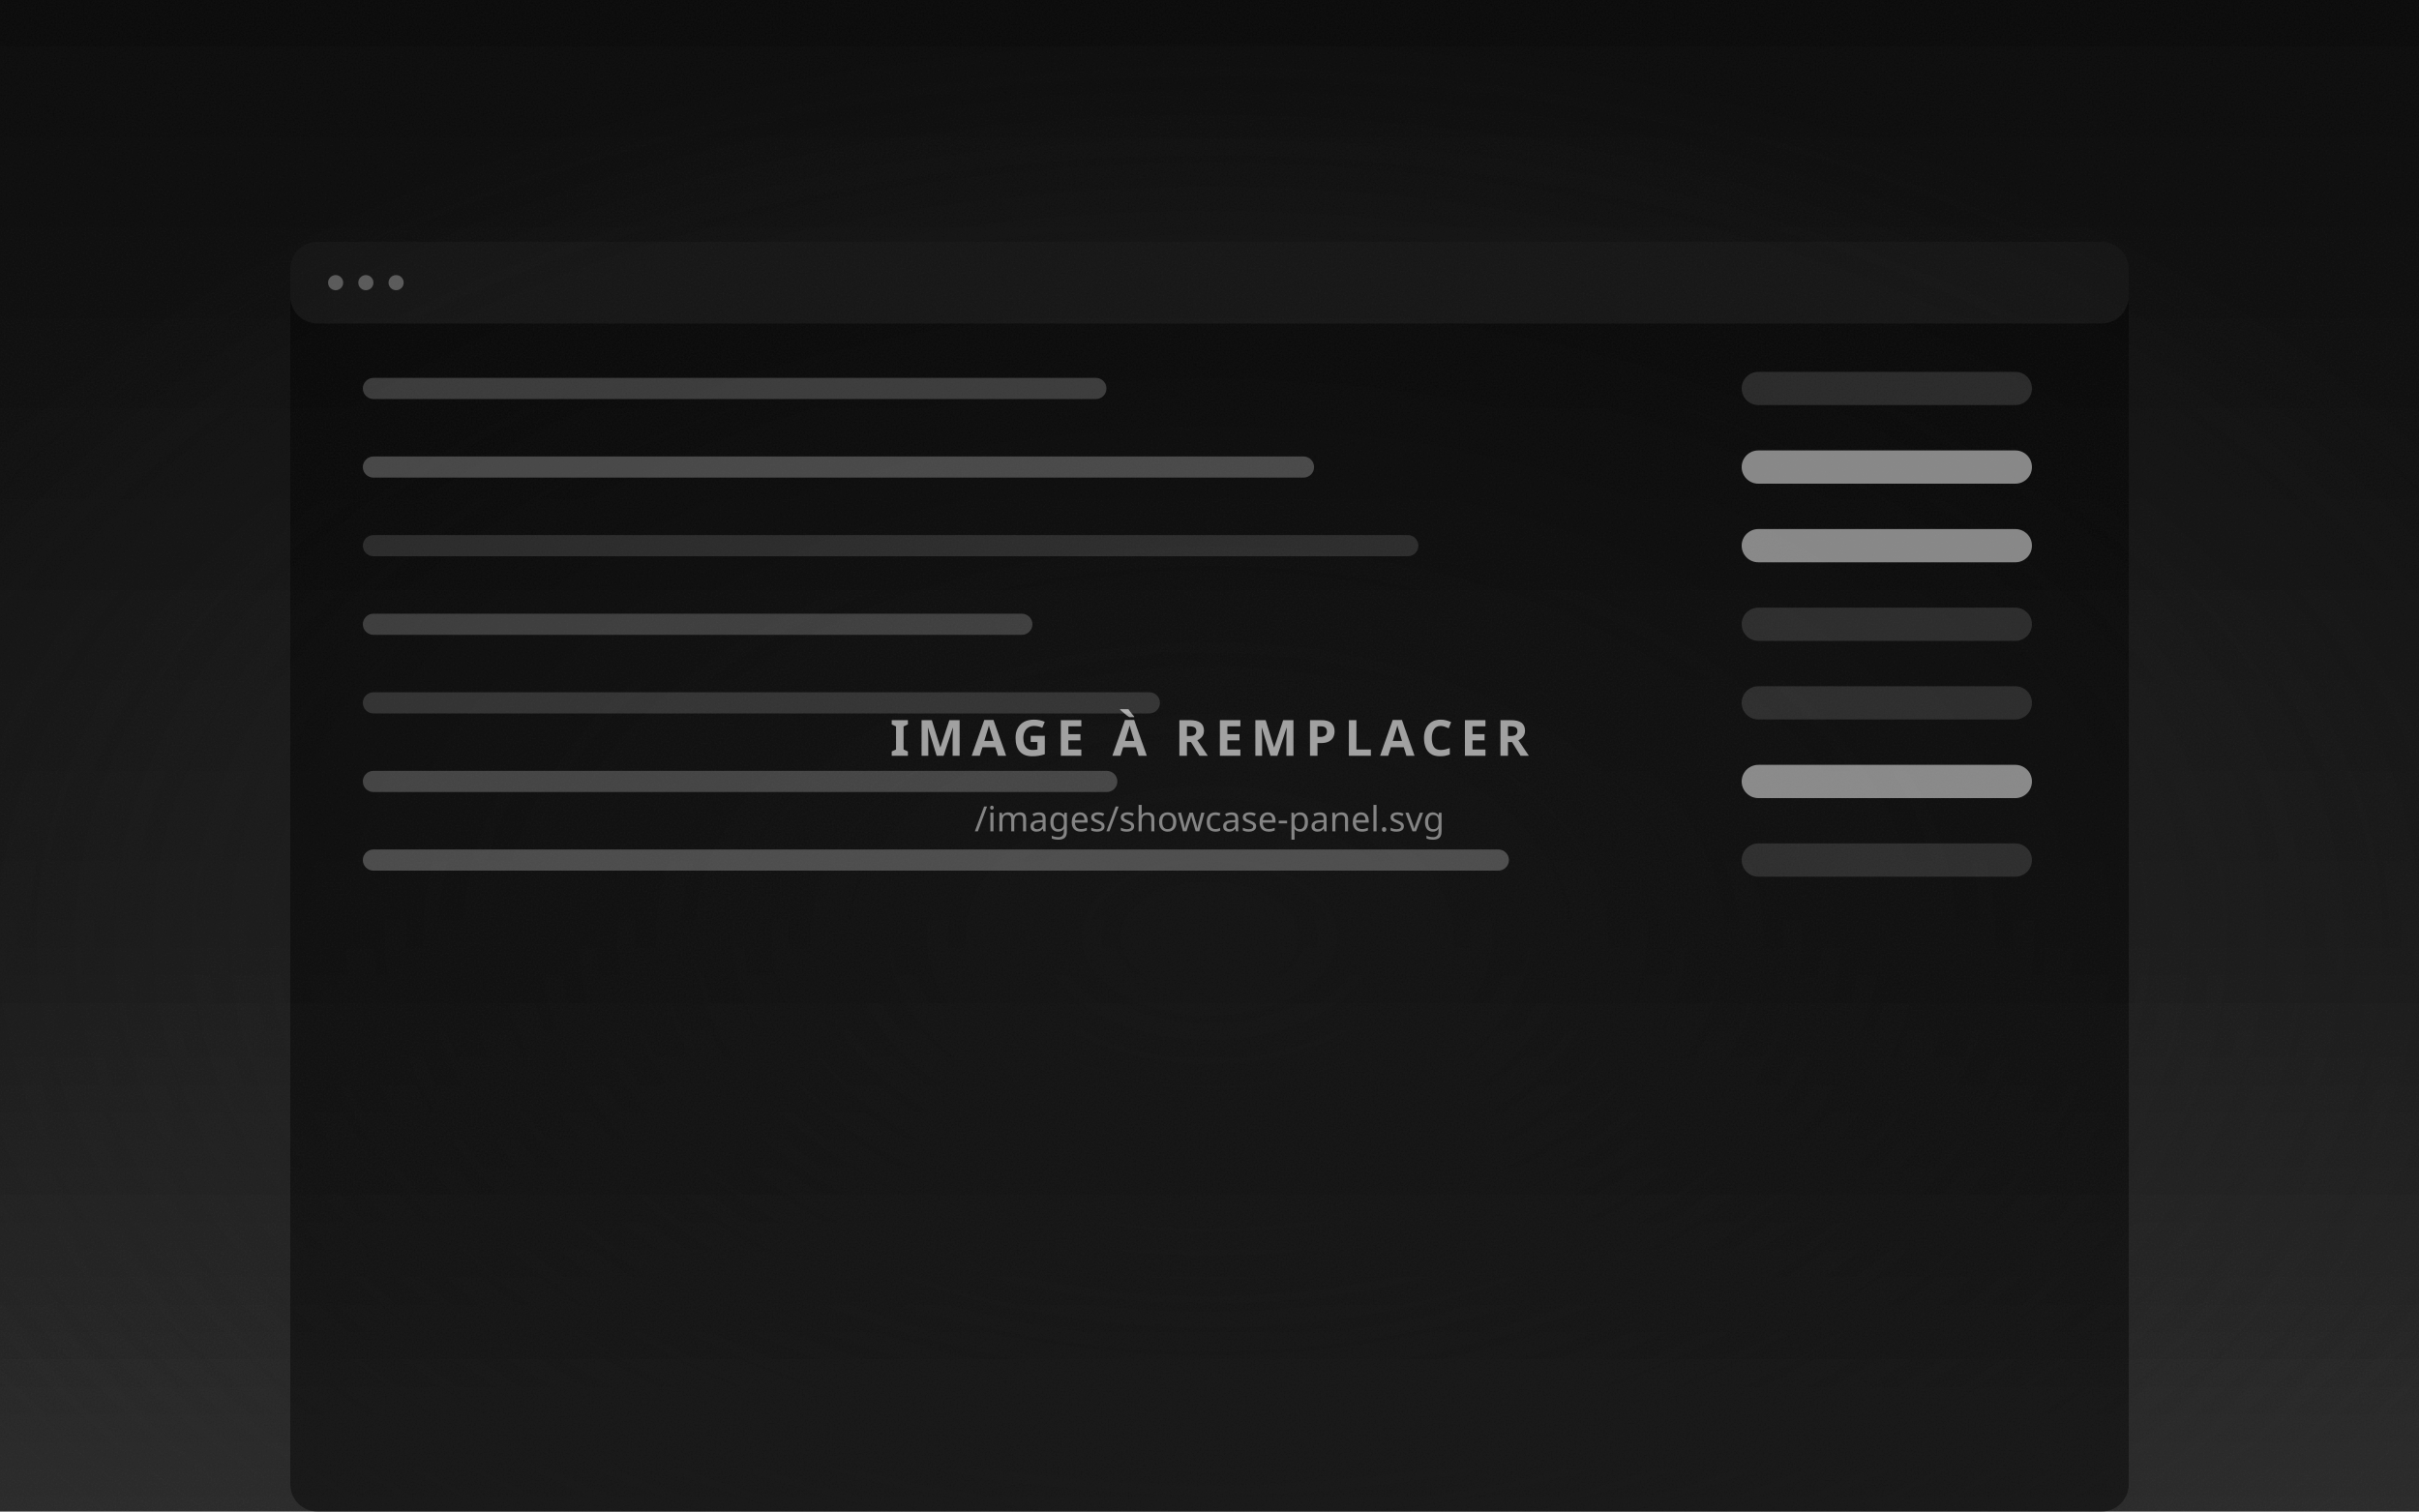
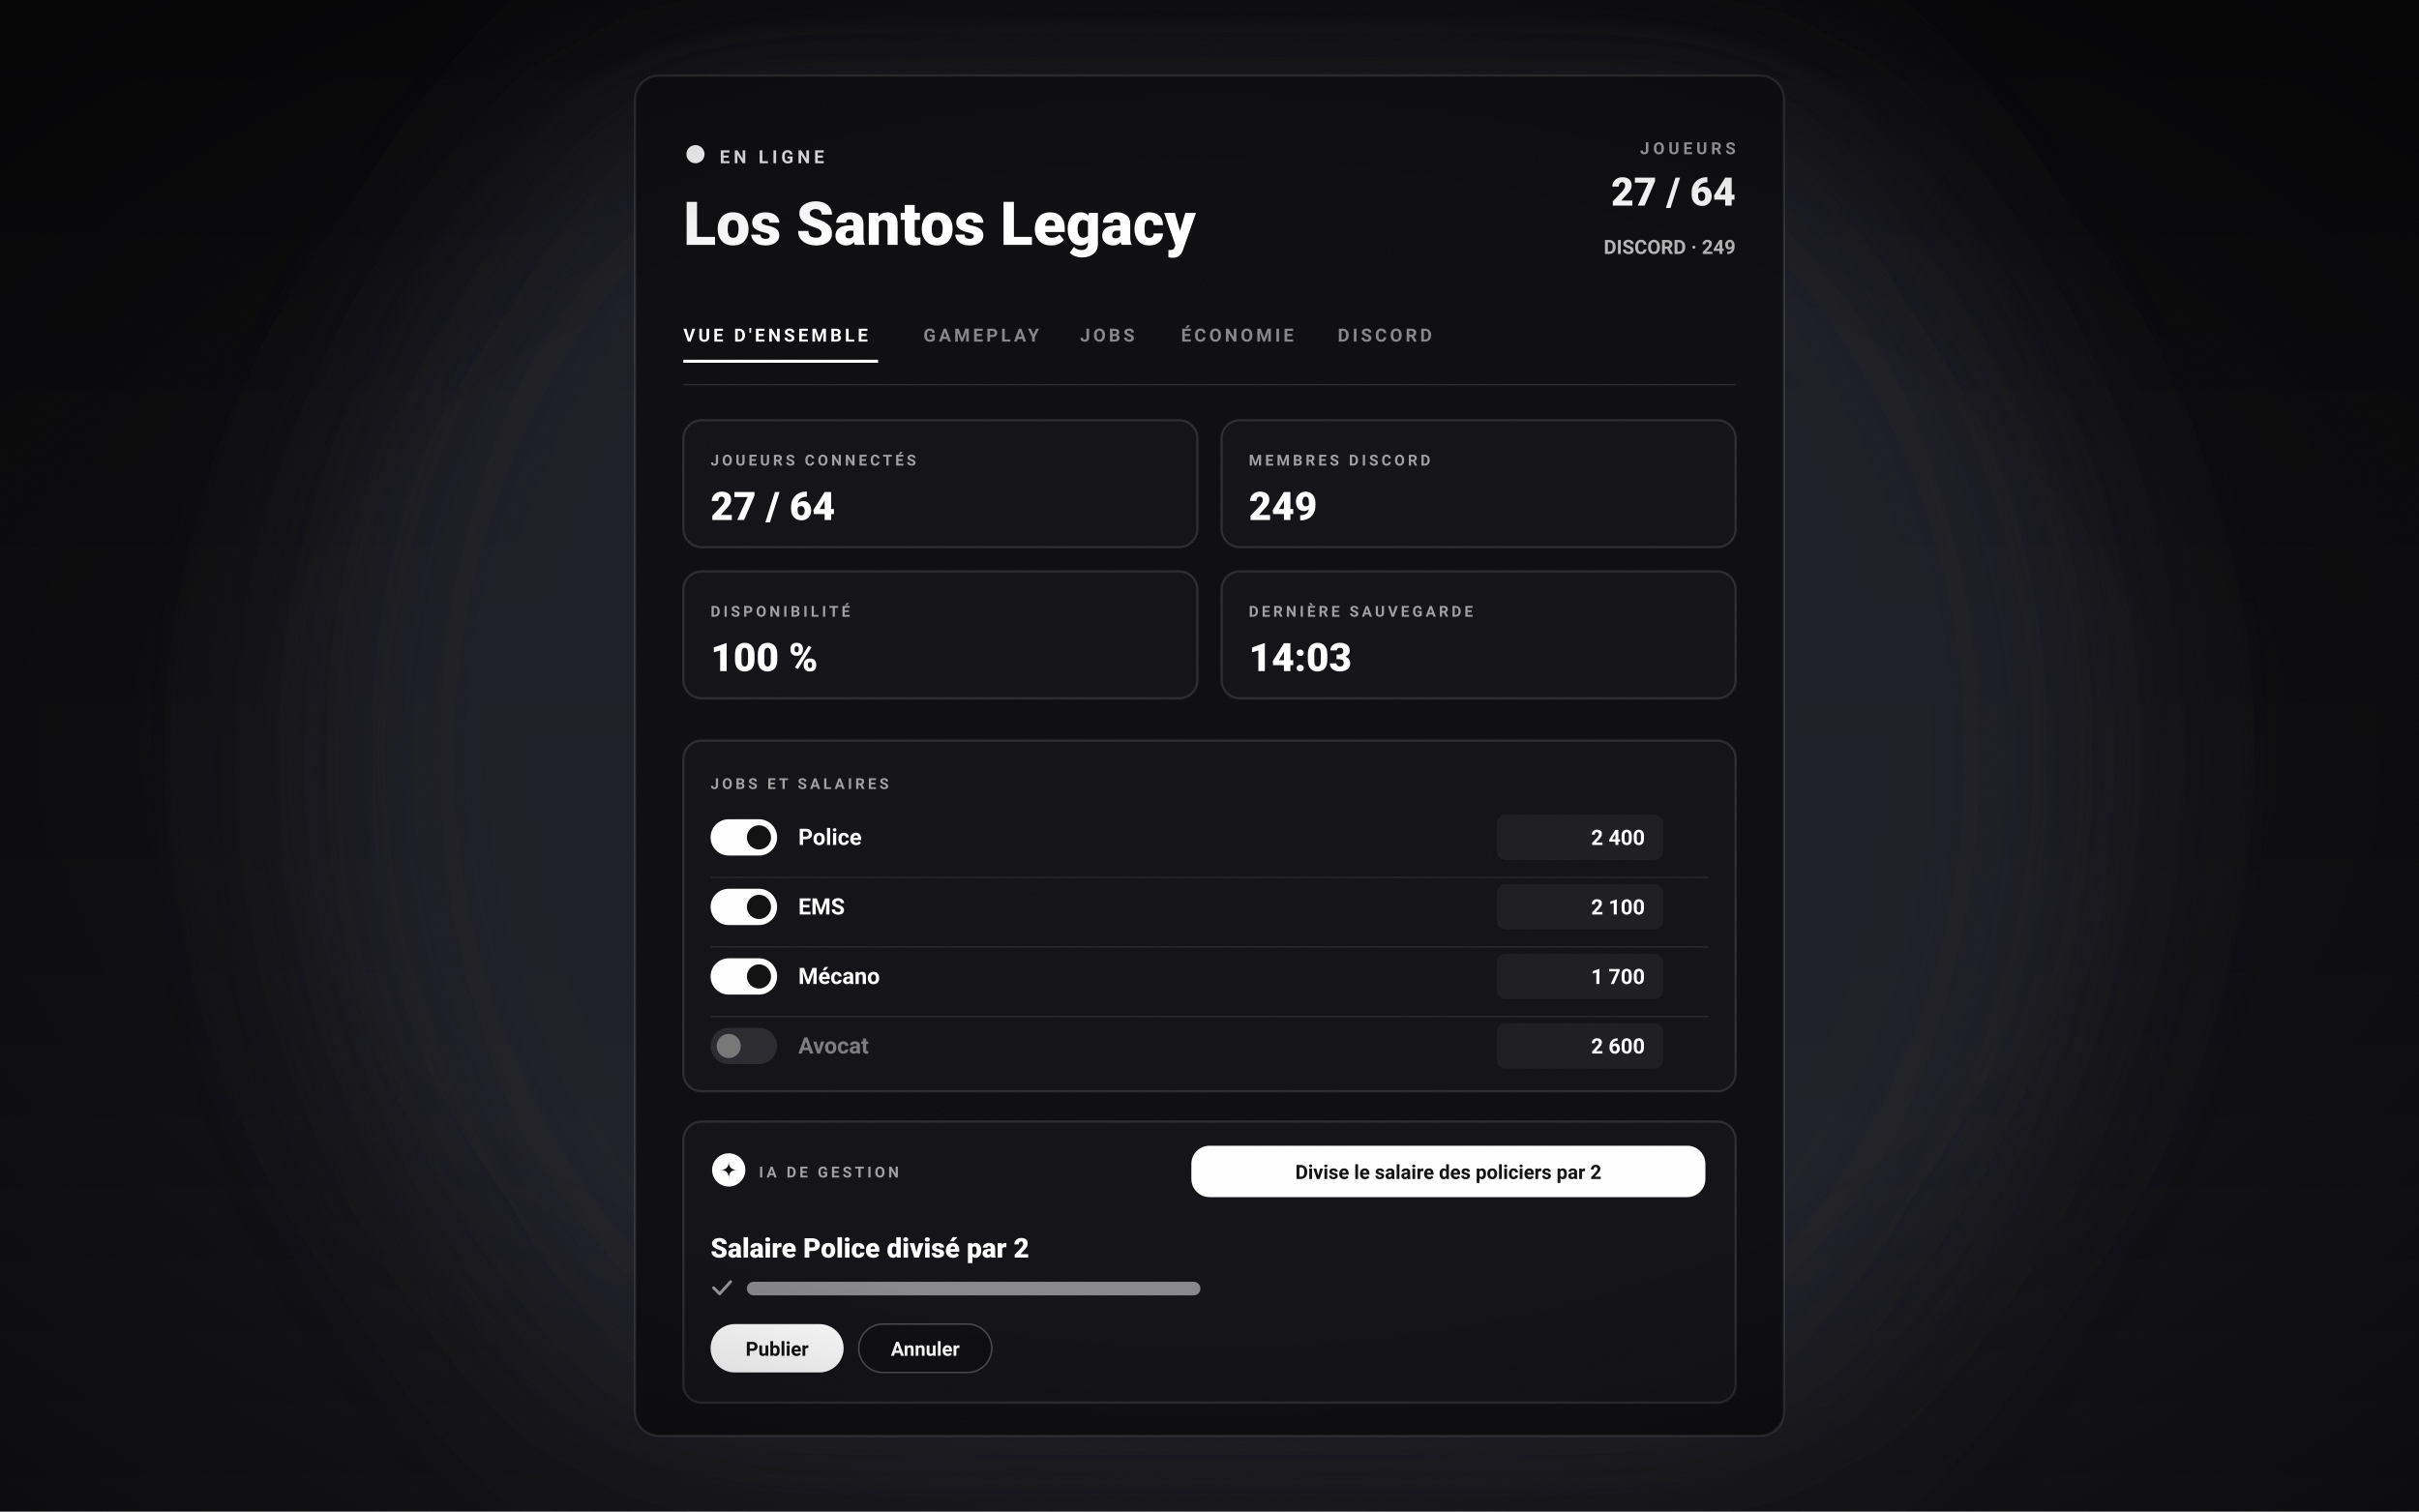
<svg xmlns="http://www.w3.org/2000/svg" width="1600" height="1000" viewBox="0 0 1600 1000">
  <defs>
-     <linearGradient id="g" x1="0" y1="0" x2="0" y2="1">
-       <stop offset="0" stop-color="#0a0a0a" />
-       <stop offset="0.6" stop-color="#141414" />
-       <stop offset="1" stop-color="#2a2a2a" />
+     <linearGradient id="bg" x1="0" y1="0" x2="0" y2="1">
+       <stop offset="0" stop-color="#09090b" />
+       <stop offset="0.62" stop-color="#0f0f12" />
+       <stop offset="1" stop-color="#17171b" />
    </linearGradient>
-     <radialGradient id="glow" cx="0.5" cy="0.62" r="0.6">
-       <stop offset="0" stop-color="#2a2a2a" stop-opacity="0.9" />
-       <stop offset="1" stop-color="#2a2a2a" stop-opacity="0" />
+     <radialGradient id="vig" cx="0.5" cy="0.5" r="0.75">
+       <stop offset="0.5" stop-color="#000" stop-opacity="0" />
+       <stop offset="1" stop-color="#000" stop-opacity="0.55" />
    </radialGradient>
-     <filter id="noise">
-       <feTurbulence type="fractalNoise" baseFrequency="0.9" numOctaves="2" stitchTiles="stitch" />
+     <filter id="blurS" x="-50%" y="-50%" width="200%" height="200%">
+       <feGaussianBlur stdDeviation="6" />
+     </filter>
+     <filter id="blurM" x="-80%" y="-80%" width="260%" height="260%">
+       <feGaussianBlur stdDeviation="22" />
+     </filter>
+     <filter id="blurL" x="-100%" y="-100%" width="300%" height="300%">
+       <feGaussianBlur stdDeviation="70" />
+     </filter>
+     <filter id="grain">
+       <feTurbulence type="fractalNoise" baseFrequency="0.85" numOctaves="1" stitchTiles="stitch" />
      <feColorMatrix type="saturate" values="0" />
      <feComponentTransfer>
-         <feFuncA type="linear" slope="0.08" />
+         <feFuncA type="linear" slope="0.07" />
      </feComponentTransfer>
    </filter>
  </defs>
-   <rect width="1600" height="1000" fill="url(#g)" />
-   <rect width="1600" height="1000" fill="url(#glow)" />
-   <rect x="192" y="160" width="1216" height="840" rx="18" fill="#000" opacity="0.55" />
-   <rect x="192" y="160" width="1216" height="54" rx="18" fill="#fff" opacity="0.06" />
-   <circle cx="222" cy="187" r="5" fill="#fff" opacity="0.35" />
-   <circle cx="242" cy="187" r="5" fill="#fff" opacity="0.35" />
-   <circle cx="262" cy="187" r="5" fill="#fff" opacity="0.35" />
-   <rect x="240" y="250" width="491.854" height="14" rx="7" fill="#fff" opacity="0.234" />
-   <rect x="1152" y="246" width="192" height="22" rx="11" fill="#fff" opacity="0.15" />
-   <rect x="240" y="302" width="629.172" height="14" rx="7" fill="#fff" opacity="0.291" />
-   <rect x="1152" y="298" width="192" height="22" rx="11" fill="#fff" opacity="0.6" />
-   <rect x="240" y="354" width="698.154" height="14" rx="7" fill="#fff" opacity="0.152" />
-   <rect x="1152" y="350" width="192" height="22" rx="11" fill="#fff" opacity="0.6" />
-   <rect x="240" y="406" width="442.879" height="14" rx="7" fill="#fff" opacity="0.234" />
-   <rect x="1152" y="402" width="192" height="22" rx="11" fill="#fff" opacity="0.15" />
-   <rect x="240" y="458" width="527.222" height="14" rx="7" fill="#fff" opacity="0.179" />
-   <rect x="1152" y="454" width="192" height="22" rx="11" fill="#fff" opacity="0.15" />
-   <rect x="240" y="510" width="499.063" height="14" rx="7" fill="#fff" opacity="0.259" />
-   <rect x="1152" y="506" width="192" height="22" rx="11" fill="#fff" opacity="0.6" />
-   <rect x="240" y="562" width="758.052" height="14" rx="7" fill="#fff" opacity="0.294" />
-   <rect x="1152" y="558" width="192" height="22" rx="11" fill="#fff" opacity="0.15" />
-   <rect width="1600" height="1000" filter="url(#noise)" opacity="0.6" />
-   <rect width="1600" height="1000" fill="url(#g)" opacity="0.15" />
-   <g font-family="ui-sans-serif, system-ui, sans-serif" font-weight="700" fill="#fff" opacity="0.6">
-     <text x="800" y="500" text-anchor="middle" font-size="33" letter-spacing="5">IMAGE À REMPLACER</text>
-     <text x="800" y="550" text-anchor="middle" font-size="23" font-weight="500" opacity="0.8">/images/showcase-panel.svg</text>
-   </g>
+   <rect width="1600" height="1000" fill="url(#bg)" />
+   <circle cx="800" cy="500" r="600" fill="#2a2a34" opacity="0.6" filter="url(#blurL)" />
+   <rect x="420" y="50" width="760" height="900" fill="#0e0e11" rx="16" stroke="rgba(255,255,255,0.12)" stroke-width="1.5" />
+   <circle cx="460" cy="102" r="6" fill="#fff" />
+   <text x="476" y="108" font-family="ui-sans-serif, system-ui, -apple-system, 'Segoe UI', Roboto, sans-serif" font-size="12" font-weight="700" fill="#fff" opacity="0.9" letter-spacing="2.5">EN LIGNE</text>
+   <text x="452" y="162" font-family="ui-sans-serif, system-ui, -apple-system, 'Segoe UI', Roboto, sans-serif" font-size="40" font-weight="800" fill="#fff">Los Santos Legacy</text>
+   <text x="1148" y="102" font-family="ui-sans-serif, system-ui, -apple-system, 'Segoe UI', Roboto, sans-serif" font-size="11" font-weight="700" fill="#fff" text-anchor="end" opacity="0.6" letter-spacing="2.5">JOUEURS</text>
+   <text x="1148" y="136" font-family="ui-sans-serif, system-ui, -apple-system, 'Segoe UI', Roboto, sans-serif" font-size="26" font-weight="800" fill="#fff" text-anchor="end">27 / 64</text>
+   <text x="1148" y="168" font-family="ui-sans-serif, system-ui, -apple-system, 'Segoe UI', Roboto, sans-serif" font-size="13" font-weight="600" fill="#fff" text-anchor="end" opacity="0.7">DISCORD · 249</text>
+   <text x="452" y="226" font-family="ui-sans-serif, system-ui, -apple-system, 'Segoe UI', Roboto, sans-serif" font-size="12" font-weight="700" fill="#fff" opacity="1" letter-spacing="2">VUE D'ENSEMBLE</text>
+   <rect x="452" y="238" width="128.8" height="2" fill="#fff" />
+   <text x="610.8" y="226" font-family="ui-sans-serif, system-ui, -apple-system, 'Segoe UI', Roboto, sans-serif" font-size="12" font-weight="700" fill="#fff" opacity="0.5" letter-spacing="2">GAMEPLAY</text>
+   <text x="714.4" y="226" font-family="ui-sans-serif, system-ui, -apple-system, 'Segoe UI', Roboto, sans-serif" font-size="12" font-weight="700" fill="#fff" opacity="0.5" letter-spacing="2">JOBS</text>
+   <text x="781.2" y="226" font-family="ui-sans-serif, system-ui, -apple-system, 'Segoe UI', Roboto, sans-serif" font-size="12" font-weight="700" fill="#fff" opacity="0.5" letter-spacing="2">ÉCONOMIE</text>
+   <text x="884.8" y="226" font-family="ui-sans-serif, system-ui, -apple-system, 'Segoe UI', Roboto, sans-serif" font-size="12" font-weight="700" fill="#fff" opacity="0.5" letter-spacing="2">DISCORD</text>
+   <rect x="452" y="254" width="696" height="1" fill="#fff" opacity="0.12" />
+   <rect x="452" y="278" width="340" height="84" fill="#131317" rx="12" stroke="rgba(255,255,255,0.12)" stroke-width="1.5" />
+   <text x="470" y="308" font-family="ui-sans-serif, system-ui, -apple-system, 'Segoe UI', Roboto, sans-serif" font-size="10" font-weight="700" fill="#fff" opacity="0.6" letter-spacing="2">JOUEURS CONNECTÉS</text>
+   <text x="470" y="344" font-family="ui-sans-serif, system-ui, -apple-system, 'Segoe UI', Roboto, sans-serif" font-size="26" font-weight="800" fill="#fff">27 / 64</text>
+   <rect x="808" y="278" width="340" height="84" fill="#131317" rx="12" stroke="rgba(255,255,255,0.12)" stroke-width="1.5" />
+   <text x="826" y="308" font-family="ui-sans-serif, system-ui, -apple-system, 'Segoe UI', Roboto, sans-serif" font-size="10" font-weight="700" fill="#fff" opacity="0.6" letter-spacing="2">MEMBRES DISCORD</text>
+   <text x="826" y="344" font-family="ui-sans-serif, system-ui, -apple-system, 'Segoe UI', Roboto, sans-serif" font-size="26" font-weight="800" fill="#fff">249</text>
+   <rect x="452" y="378" width="340" height="84" fill="#131317" rx="12" stroke="rgba(255,255,255,0.12)" stroke-width="1.5" />
+   <text x="470" y="408" font-family="ui-sans-serif, system-ui, -apple-system, 'Segoe UI', Roboto, sans-serif" font-size="10" font-weight="700" fill="#fff" opacity="0.6" letter-spacing="2">DISPONIBILITÉ</text>
+   <text x="470" y="444" font-family="ui-sans-serif, system-ui, -apple-system, 'Segoe UI', Roboto, sans-serif" font-size="26" font-weight="800" fill="#fff">100 %</text>
+   <rect x="808" y="378" width="340" height="84" fill="#131317" rx="12" stroke="rgba(255,255,255,0.12)" stroke-width="1.5" />
+   <text x="826" y="408" font-family="ui-sans-serif, system-ui, -apple-system, 'Segoe UI', Roboto, sans-serif" font-size="10" font-weight="700" fill="#fff" opacity="0.6" letter-spacing="2">DERNIÈRE SAUVEGARDE</text>
+   <text x="826" y="444" font-family="ui-sans-serif, system-ui, -apple-system, 'Segoe UI', Roboto, sans-serif" font-size="26" font-weight="800" fill="#fff">14:03</text>
+   <rect x="452" y="490" width="696" height="232" fill="#131317" rx="12" stroke="rgba(255,255,255,0.12)" stroke-width="1.5" />
+   <text x="470" y="522" font-family="ui-sans-serif, system-ui, -apple-system, 'Segoe UI', Roboto, sans-serif" font-size="10" font-weight="700" fill="#fff" opacity="0.6" letter-spacing="2">JOBS ET SALAIRES</text>
+   <rect x="470" y="542" width="44" height="24" fill="#fff" rx="12" />
+   <circle cx="502" cy="554" r="8" fill="#111" />
+   <text x="528" y="559" font-family="ui-sans-serif, system-ui, -apple-system, 'Segoe UI', Roboto, sans-serif" font-size="15" font-weight="600" fill="#fff" opacity="1">Police</text>
+   <rect x="990" y="539" width="110" height="30" fill="#1d1d22" rx="6" />
+   <text x="1088" y="559" font-family="ui-sans-serif, system-ui, -apple-system, 'Segoe UI', Roboto, sans-serif" font-size="14" font-weight="600" fill="#fff" text-anchor="end">2 400</text>
+   <rect x="470" y="580" width="660" height="1" fill="#fff" opacity="0.08" />
+   <rect x="470" y="588" width="44" height="24" fill="#fff" rx="12" />
+   <circle cx="502" cy="600" r="8" fill="#111" />
+   <text x="528" y="605" font-family="ui-sans-serif, system-ui, -apple-system, 'Segoe UI', Roboto, sans-serif" font-size="15" font-weight="600" fill="#fff" opacity="1">EMS</text>
+   <rect x="990" y="585" width="110" height="30" fill="#1d1d22" rx="6" />
+   <text x="1088" y="605" font-family="ui-sans-serif, system-ui, -apple-system, 'Segoe UI', Roboto, sans-serif" font-size="14" font-weight="600" fill="#fff" text-anchor="end">2 100</text>
+   <rect x="470" y="626" width="660" height="1" fill="#fff" opacity="0.08" />
+   <rect x="470" y="634" width="44" height="24" fill="#fff" rx="12" />
+   <circle cx="502" cy="646" r="8" fill="#111" />
+   <text x="528" y="651" font-family="ui-sans-serif, system-ui, -apple-system, 'Segoe UI', Roboto, sans-serif" font-size="15" font-weight="600" fill="#fff" opacity="1">Mécano</text>
+   <rect x="990" y="631" width="110" height="30" fill="#1d1d22" rx="6" />
+   <text x="1088" y="651" font-family="ui-sans-serif, system-ui, -apple-system, 'Segoe UI', Roboto, sans-serif" font-size="14" font-weight="600" fill="#fff" text-anchor="end">1 700</text>
+   <rect x="470" y="672" width="660" height="1" fill="#fff" opacity="0.08" />
+   <rect x="470" y="680" width="44" height="24" fill="#2a2a30" rx="12" />
+   <circle cx="482" cy="692" r="8" fill="#777" />
+   <text x="528" y="697" font-family="ui-sans-serif, system-ui, -apple-system, 'Segoe UI', Roboto, sans-serif" font-size="15" font-weight="600" fill="#fff" opacity="0.45">Avocat</text>
+   <rect x="990" y="677" width="110" height="30" fill="#1d1d22" rx="6" />
+   <text x="1088" y="697" font-family="ui-sans-serif, system-ui, -apple-system, 'Segoe UI', Roboto, sans-serif" font-size="14" font-weight="600" fill="#fff" text-anchor="end">2 600</text>
+   <rect x="452" y="742" width="696" height="186" fill="#131317" rx="12" stroke="rgba(255,255,255,0.12)" stroke-width="1.5" />
+   <circle cx="482" cy="774" r="11" fill="#fff" />
+   <path d="M482,768.5 Q482,774 487.5,774 Q482,774 482,779.5 Q482,774 476.5,774 Q482,774 482,768.5 Z" fill="#111" opacity="1" />
+   <text x="502" y="779" font-family="ui-sans-serif, system-ui, -apple-system, 'Segoe UI', Roboto, sans-serif" font-size="10" font-weight="700" fill="#fff" opacity="0.6" letter-spacing="2">IA DE GESTION</text>
+   <rect x="788" y="758" width="340" height="34" fill="#fff" rx="12" />
+   <text x="958" y="780" font-family="ui-sans-serif, system-ui, -apple-system, 'Segoe UI', Roboto, sans-serif" font-size="13" font-weight="600" fill="#111" text-anchor="middle">Divise le salaire des policiers par 2</text>
+   <text x="470" y="832" font-family="ui-sans-serif, system-ui, -apple-system, 'Segoe UI', Roboto, sans-serif" font-size="18" font-weight="800" fill="#fff">Salaire Police divisé par 2</text>
+   <path d="M472,852 l4,4 l7.2,-8" fill="none" stroke="#9a9a9a" stroke-width="1.92" stroke-linecap="round" stroke-linejoin="round" />
+   <rect x="494" y="848" width="300" height="9" fill="#fff" rx="4.5" opacity="0.5" />
+   <rect x="470" y="876" width="88" height="32" fill="#fff" rx="16" />
+   <text x="514" y="897" font-family="ui-sans-serif, system-ui, -apple-system, 'Segoe UI', Roboto, sans-serif" font-size="13" font-weight="700" fill="#111" text-anchor="middle">Publier</text>
+   <rect x="568" y="876" width="88" height="32" fill="#0e0e11" rx="16" stroke="rgba(255,255,255,0.25)" stroke-width="1" />
+   <text x="612" y="897" font-family="ui-sans-serif, system-ui, -apple-system, 'Segoe UI', Roboto, sans-serif" font-size="13" font-weight="700" fill="#fff" text-anchor="middle">Annuler</text>
+   <rect width="1600" height="1000" filter="url(#grain)" opacity="0.35" />
+   <rect width="1600" height="1000" fill="url(#vig)" />
</svg>
